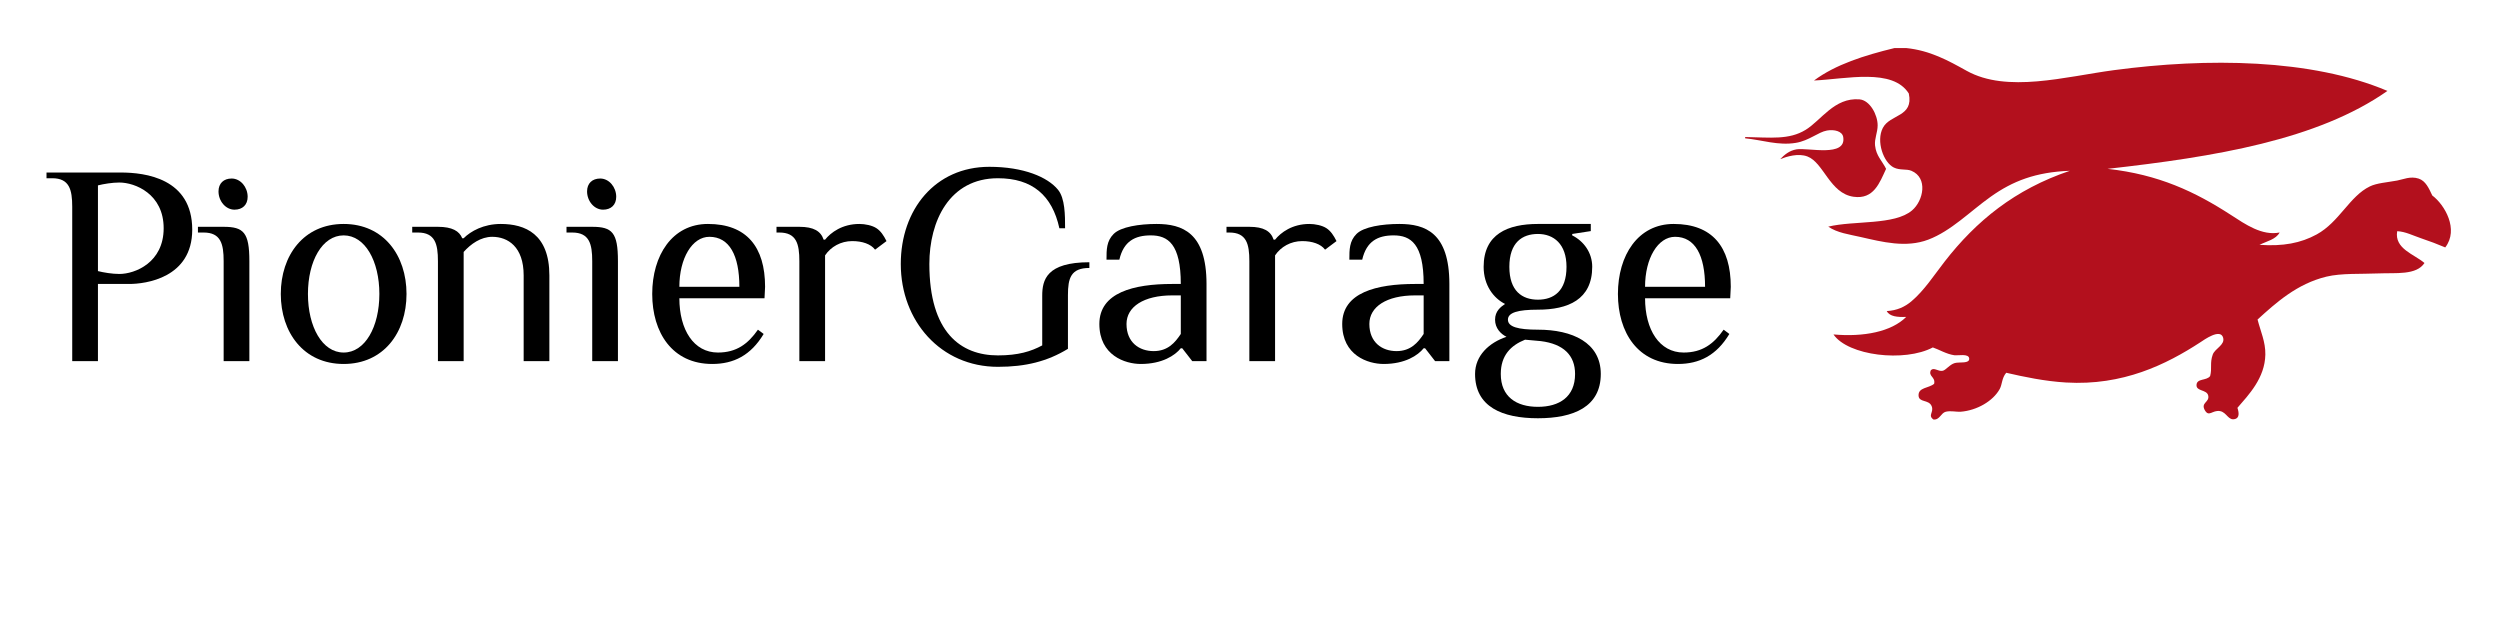
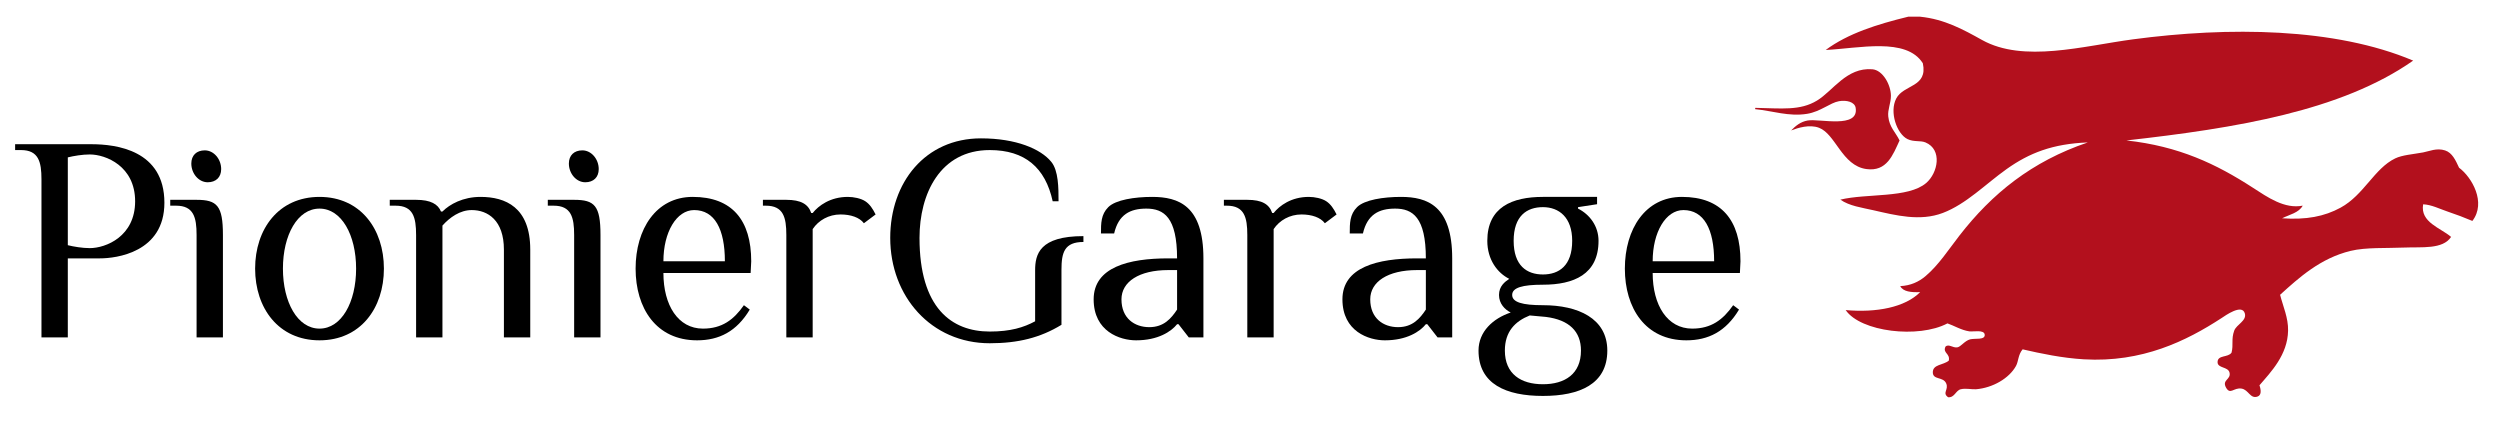
- <svg xmlns="http://www.w3.org/2000/svg" xmlns:xlink="http://www.w3.org/1999/xlink" version="1.1" id="Ebene_1" x="0px" y="0px" width="630px" height="161px" viewBox="0 0 630 161" enable-background="new 0 0 630 161" xml:space="preserve">
+ <svg xmlns="http://www.w3.org/2000/svg" width="100%" height="100%" viewBox="0 0 615 105" version="1.1" xml:space="preserve" style="fill-rule:evenodd;clip-rule:evenodd;stroke-linejoin:round;stroke-miterlimit:1.414;">
+   <rect id="ArtBoard1" x="0" y="0" width="615" height="105" style="fill:none;" />
  <g>
-     <path d="M24.681,91h-6.48V52.117c0-4.32-0.72-7.201-5.041-7.201h-1.44v-1.44h18.722c6.12,0,18.001,1.44,18.001,14.401   c0,12.241-11.881,13.681-15.841,13.681h-7.921V91z M41.243,57.517c0-8.641-7.201-11.521-11.161-11.521c-1.8,0-3.96,0.36-5.4,0.72   v21.602c1.44,0.36,3.6,0.72,5.4,0.72C34.042,69.038,41.243,66.158,41.243,57.517z" />
-     <path d="M62.84,91h-6.481V65.798c0-4.32-0.72-7.201-5.04-7.201h-1.44v-1.44h6.48c5.041,0,6.481,1.44,6.481,8.641V91z    M59.096,52.837c-2.232,0-4.032-2.16-4.032-4.608c0-2.017,1.296-3.241,3.312-3.241c2.232,0,4.032,2.161,4.032,4.608   C62.408,51.613,61.112,52.837,59.096,52.837z" />
-     <path d="M86.601,56.437c10.081,0,15.841,7.921,15.841,17.642S96.682,91.72,86.601,91.72c-10.081,0-15.841-7.921-15.841-17.642   S76.52,56.437,86.601,56.437z M86.601,59.317c-5.4,0-9,6.48-9,14.761s3.6,14.761,9,14.761s9.001-6.48,9.001-14.761   S92.001,59.317,86.601,59.317z" />
-     <path d="M110.359,65.798c0-4.32-0.72-7.201-5.04-7.201h-1.44v-1.44h6.48c3.601,0,5.401,1.08,6.121,2.88h0.36   c1.8-1.8,5.041-3.6,9.361-3.6c6.12,0,12.241,2.52,12.241,12.961V91h-6.48V69.398c0-7.201-3.96-9.721-7.92-9.721   c-2.88,0-5.401,1.8-7.201,3.816V91h-6.481V65.798z" />
-     <path d="M155.72,91h-6.48V65.798c0-4.32-0.72-7.201-5.041-7.201h-1.44v-1.44h6.481c5.04,0,6.48,1.44,6.48,8.641V91z    M151.975,52.837c-2.232,0-4.032-2.16-4.032-4.608c0-2.017,1.296-3.241,3.312-3.241c2.232,0,4.032,2.161,4.032,4.608   C155.288,51.613,153.991,52.837,151.975,52.837z" />
-     <path d="M192.657,75.159h-21.458c0,7.92,3.601,13.681,9.721,13.681c4.68,0,7.561-2.16,10.081-5.761l1.44,1.08   c-3.241,5.401-7.561,7.561-12.961,7.561c-10.081,0-15.121-7.921-15.121-17.642s5.041-17.642,14.041-17.642   c9.721,0,14.401,5.76,14.401,15.841L192.657,75.159z M186.321,72.278c0-7.92-2.521-12.601-7.561-12.601   c-4.32,0-7.561,5.4-7.561,12.601H186.321z" />
-     <path d="M201.438,65.798c0-4.32-0.72-7.201-5.041-7.201h-0.72v-1.44h5.761c3.6,0,5.4,1.08,6.12,3.24h0.36   c1.44-1.8,4.32-3.96,8.641-3.96c1.44,0,3.24,0.36,4.32,1.08s1.8,1.8,2.52,3.24l-2.88,2.16c-1.08-1.44-3.24-2.16-5.761-2.16   c-2.88,0-5.4,1.44-6.84,3.601V91h-6.48V65.798z" />
-     <path d="M234.199,66.518c0,17.281,7.92,23.042,17.281,23.042c5.113,0,8.353-1.008,11.161-2.521V74.511   c0-3.96,1.08-8.425,11.881-8.425v1.44c-4.681,0-5.401,2.592-5.401,6.841v13.537c-5.184,3.168-10.657,4.536-17.642,4.536   c-14.401,0-24.482-11.521-24.482-25.922c0-13.681,8.641-24.482,22.322-24.482c8.641,0,14.689,2.592,17.282,5.761   c1.8,2.16,1.8,6.48,1.8,9.721h-1.44c-1.8-8.281-6.84-12.601-15.481-12.601C239.239,44.916,234.199,55.717,234.199,66.518z" />
-     <path d="M300.44,91l-2.521-3.24h-0.359c-1.44,1.8-4.681,3.96-10.081,3.96c-3.961,0-10.441-2.16-10.441-10.081   c0-7.92,8.642-10.081,18.362-10.081h2.16c0-10.081-3.24-12.241-7.561-12.241c-3.961,0-6.841,1.44-7.921,6.121h-3.24   c0-2.521,0-4.681,1.8-6.481c1.8-1.8,6.48-2.52,10.801-2.52c6.48,0,12.602,2.16,12.602,15.121V91H300.44z M297.561,74.438h-2.16   c-7.201,0-11.521,2.88-11.521,7.201c0,4.681,3.24,6.841,6.841,6.841s5.4-2.16,6.841-4.321V74.438z" />
-     <path d="M314.837,65.798c0-4.32-0.721-7.201-5.041-7.201h-0.72v-1.44h5.761c3.6,0,5.4,1.08,6.12,3.24h0.36   c1.44-1.8,4.32-3.96,8.641-3.96c1.44,0,3.24,0.36,4.32,1.08s1.8,1.8,2.521,3.24l-2.881,2.16c-1.08-1.44-3.24-2.16-5.76-2.16   c-2.881,0-5.4,1.44-6.841,3.601V91h-6.48V65.798z" />
-     <path d="M361.64,91l-2.521-3.24h-0.359c-1.44,1.8-4.681,3.96-10.081,3.96c-3.961,0-10.441-2.16-10.441-10.081   c0-7.92,8.642-10.081,18.362-10.081h2.16c0-10.081-3.24-12.241-7.561-12.241c-3.961,0-6.841,1.44-7.921,6.121h-3.24   c0-2.521,0-4.681,1.8-6.481c1.8-1.8,6.48-2.52,10.801-2.52c6.48,0,12.602,2.16,12.602,15.121V91H361.64z M358.76,74.438h-2.16   c-7.201,0-11.521,2.88-11.521,7.201c0,4.681,3.24,6.841,6.841,6.841s5.4-2.16,6.841-4.321V74.438z" />
-     <path d="M387.558,56.437h13.321v1.8l-4.681,0.72v0.36c2.881,1.44,5.041,4.32,5.041,7.92c0,8.281-6.121,10.801-13.682,10.801   c-5.04,0-7.561,0.72-7.561,2.52s2.521,2.52,7.561,2.52c8.641,0,15.842,3.241,15.842,11.161c0,8.281-6.841,11.161-15.842,11.161   s-15.841-2.88-15.841-11.161c0-4.68,3.6-7.92,7.92-9.361c-1.439-0.72-2.88-2.16-2.88-4.32s1.44-3.24,2.521-3.96   c-2.881-1.44-5.4-4.68-5.4-9.361C373.877,58.957,379.997,56.437,387.558,56.437z M384.317,85.6c-3.601,1.44-6.12,3.96-6.12,8.641   c0,5.761,3.96,8.281,9.36,8.281s9.361-2.52,9.361-8.281c0-4.68-2.881-7.561-8.641-8.281L384.317,85.6z M387.558,58.957   c-3.96,0-7.2,2.16-7.2,8.281s3.24,8.281,7.2,8.281c3.961,0,7.201-2.16,7.201-8.281C394.759,61.478,391.519,58.957,387.558,58.957z" />
-     <path d="M436.015,75.159h-21.458c0,7.92,3.601,13.681,9.721,13.681c4.681,0,7.561-2.16,10.081-5.761l1.44,1.08   c-3.24,5.401-7.561,7.561-12.961,7.561c-10.081,0-15.122-7.921-15.122-17.642s5.041-17.642,14.042-17.642   c9.721,0,14.4,5.76,14.4,15.841L436.015,75.159z M429.678,72.278c0-7.92-2.52-12.601-7.561-12.601c-4.32,0-7.561,5.4-7.561,12.601   H429.678z" />
+     <path d="M16.681,83l-6.48,0l0,-38.883c0,-4.32 -0.72,-7.201 -5.041,-7.201l-1.44,0l0,-1.44l18.722,0c6.12,0 18.001,1.44 18.001,14.401c0,12.241 -11.881,13.681 -15.841,13.681l-7.921,0l0,19.442Zm16.562,-33.483c0,-8.641 -7.201,-11.521 -11.161,-11.521c-1.8,0 -3.96,0.36 -5.4,0.72l0,21.602c1.44,0.36 3.6,0.72 5.4,0.72c3.96,0 11.161,-2.88 11.161,-11.521Z" style="fill-rule:nonzero;" />
+     <path d="M54.84,83l-6.481,0l0,-25.202c0,-4.32 -0.72,-7.201 -5.04,-7.201l-1.44,0l0,-1.44l6.48,0c5.041,0 6.481,1.44 6.481,8.641l0,25.202Zm-3.744,-38.163c-2.232,0 -4.032,-2.16 -4.032,-4.608c0,-2.017 1.296,-3.241 3.312,-3.241c2.232,0 4.032,2.161 4.032,4.608c0,2.017 -1.296,3.241 -3.312,3.241Z" style="fill-rule:nonzero;" />
+     <path d="M78.601,48.437c10.081,0 15.841,7.921 15.841,17.642c0,9.721 -5.76,17.641 -15.841,17.641c-10.081,0 -15.841,-7.921 -15.841,-17.642c0,-9.721 5.76,-17.641 15.841,-17.641Zm0,2.88c-5.4,0 -9,6.48 -9,14.761c0,8.281 3.6,14.761 9,14.761c5.4,0 9.001,-6.48 9.001,-14.761c0,-8.281 -3.601,-14.761 -9.001,-14.761Z" style="fill-rule:nonzero;" />
+     <path d="M102.359,57.798c0,-4.32 -0.72,-7.201 -5.04,-7.201l-1.44,0l0,-1.44l6.48,0c3.601,0 5.401,1.08 6.121,2.88l0.36,0c1.8,-1.8 5.041,-3.6 9.361,-3.6c6.12,0 12.241,2.52 12.241,12.961l0,21.602l-6.48,0l0,-21.602c0,-7.201 -3.96,-9.721 -7.92,-9.721c-2.88,0 -5.401,1.8 -7.201,3.816l0,27.507l-6.481,0l0,-25.202l-0.001,0Z" style="fill-rule:nonzero;" />
+     <path d="M147.72,83l-6.48,0l0,-25.202c0,-4.32 -0.72,-7.201 -5.041,-7.201l-1.44,0l0,-1.44l6.481,0c5.04,0 6.48,1.44 6.48,8.641l0,25.202Zm-3.745,-38.163c-2.232,0 -4.032,-2.16 -4.032,-4.608c0,-2.017 1.296,-3.241 3.312,-3.241c2.232,0 4.032,2.161 4.032,4.608c0.001,2.017 -1.296,3.241 -3.312,3.241Z" style="fill-rule:nonzero;" />
+     <path d="M184.657,67.159l-21.458,0c0,7.92 3.601,13.681 9.721,13.681c4.68,0 7.561,-2.16 10.081,-5.761l1.44,1.08c-3.241,5.401 -7.561,7.561 -12.961,7.561c-10.081,0 -15.121,-7.921 -15.121,-17.642c0,-9.721 5.041,-17.642 14.041,-17.642c9.721,0 14.401,5.76 14.401,15.841l-0.144,2.882Zm-6.336,-2.881c0,-7.92 -2.521,-12.601 -7.561,-12.601c-4.32,0 -7.561,5.4 -7.561,12.601l15.122,0Z" style="fill-rule:nonzero;" />
+     <path d="M193.438,57.798c0,-4.32 -0.72,-7.201 -5.041,-7.201l-0.72,0l0,-1.44l5.761,0c3.6,0 5.4,1.08 6.12,3.24l0.36,0c1.44,-1.8 4.32,-3.96 8.641,-3.96c1.44,0 3.24,0.36 4.32,1.08c1.08,0.72 1.8,1.8 2.52,3.24l-2.88,2.16c-1.08,-1.44 -3.24,-2.16 -5.761,-2.16c-2.88,0 -5.4,1.44 -6.84,3.601l0,26.642l-6.48,0l0,-25.202Z" style="fill-rule:nonzero;" />
+     <path d="M226.199,58.518c0,17.281 7.92,23.042 17.281,23.042c5.113,0 8.353,-1.008 11.161,-2.521l0,-12.528c0,-3.96 1.08,-8.425 11.881,-8.425l0,1.44c-4.681,0 -5.401,2.592 -5.401,6.841l0,13.537c-5.184,3.168 -10.657,4.536 -17.642,4.536c-14.401,0 -24.482,-11.521 -24.482,-25.922c0,-13.681 8.641,-24.482 22.322,-24.482c8.641,0 14.689,2.592 17.282,5.761c1.8,2.16 1.8,6.48 1.8,9.721l-1.44,0c-1.8,-8.281 -6.84,-12.601 -15.481,-12.601c-12.241,-0.001 -17.281,10.8 -17.281,21.601Z" style="fill-rule:nonzero;" />
+     <path d="M292.44,83l-2.521,-3.24l-0.359,0c-1.44,1.8 -4.681,3.96 -10.081,3.96c-3.961,0 -10.441,-2.16 -10.441,-10.081c0,-7.92 8.642,-10.081 18.362,-10.081l2.16,0c0,-10.081 -3.24,-12.241 -7.561,-12.241c-3.961,0 -6.841,1.44 -7.921,6.121l-3.24,0c0,-2.521 0,-4.681 1.8,-6.481c1.8,-1.8 6.48,-2.52 10.801,-2.52c6.48,0 12.602,2.16 12.602,15.121l0,19.442l-3.601,0Zm-2.879,-16.562l-2.16,0c-7.201,0 -11.521,2.88 -11.521,7.201c0,4.681 3.24,6.841 6.841,6.841c3.601,0 5.4,-2.16 6.841,-4.321l0,-9.721l-0.001,0Z" style="fill-rule:nonzero;" />
+     <path d="M306.837,57.798c0,-4.32 -0.721,-7.201 -5.041,-7.201l-0.72,0l0,-1.44l5.761,0c3.6,0 5.4,1.08 6.12,3.24l0.36,0c1.44,-1.8 4.32,-3.96 8.641,-3.96c1.44,0 3.24,0.36 4.32,1.08c1.08,0.72 1.8,1.8 2.521,3.24l-2.881,2.16c-1.08,-1.44 -3.24,-2.16 -5.76,-2.16c-2.881,0 -5.4,1.44 -6.841,3.601l0,26.642l-6.48,0l0,-25.202Z" style="fill-rule:nonzero;" />
+     <path d="M353.64,83l-2.521,-3.24l-0.359,0c-1.44,1.8 -4.681,3.96 -10.081,3.96c-3.961,0 -10.441,-2.16 -10.441,-10.081c0,-7.92 8.642,-10.081 18.362,-10.081l2.16,0c0,-10.081 -3.24,-12.241 -7.561,-12.241c-3.961,0 -6.841,1.44 -7.921,6.121l-3.24,0c0,-2.521 0,-4.681 1.8,-6.481c1.8,-1.8 6.48,-2.52 10.801,-2.52c6.48,0 12.602,2.16 12.602,15.121l0,19.442l-3.601,0Zm-2.88,-16.562l-2.16,0c-7.201,0 -11.521,2.88 -11.521,7.201c0,4.681 3.24,6.841 6.841,6.841c3.601,0 5.4,-2.16 6.841,-4.321l0,-9.721l-0.001,0Z" style="fill-rule:nonzero;" />
+     <path d="M379.558,48.437l13.321,0l0,1.8l-4.681,0.72l0,0.36c2.881,1.44 5.041,4.32 5.041,7.92c0,8.281 -6.121,10.801 -13.682,10.801c-5.04,0 -7.561,0.72 -7.561,2.52c0,1.8 2.521,2.52 7.561,2.52c8.641,0 15.842,3.241 15.842,11.161c0,8.281 -6.841,11.161 -15.842,11.161c-9.001,0 -15.841,-2.88 -15.841,-11.161c0,-4.68 3.6,-7.92 7.92,-9.361c-1.439,-0.72 -2.88,-2.16 -2.88,-4.32c0,-2.16 1.44,-3.24 2.521,-3.96c-2.881,-1.44 -5.4,-4.68 -5.4,-9.361c0,-8.28 6.12,-10.8 13.681,-10.8Zm-3.241,29.163c-3.601,1.44 -6.12,3.96 -6.12,8.641c0,5.761 3.96,8.281 9.36,8.281c5.4,0 9.361,-2.52 9.361,-8.281c0,-4.68 -2.881,-7.561 -8.641,-8.281l-3.96,-0.36Zm3.241,-26.643c-3.96,0 -7.2,2.16 -7.2,8.281c0,6.121 3.24,8.281 7.2,8.281c3.961,0 7.201,-2.16 7.201,-8.281c0,-5.76 -3.24,-8.281 -7.201,-8.281Z" style="fill-rule:nonzero;" />
+     <path d="M428.015,67.159l-21.458,0c0,7.92 3.601,13.681 9.721,13.681c4.681,0 7.561,-2.16 10.081,-5.761l1.44,1.08c-3.24,5.401 -7.561,7.561 -12.961,7.561c-10.081,0 -15.122,-7.921 -15.122,-17.642c0,-9.721 5.041,-17.642 14.042,-17.642c9.721,0 14.4,5.76 14.4,15.841l-0.143,2.882Zm-6.337,-2.881c0,-7.92 -2.52,-12.601 -7.561,-12.601c-4.32,0 -7.561,5.4 -7.561,12.601l15.122,0Z" style="fill-rule:nonzero;" />
  </g>
  <g>
-     <g>
-       <defs>
-         <rect id="SVGID_1_" x="436.998" y="-9.002" width="183.624" height="136" />
-       </defs>
-       <clipPath id="SVGID_2_">
-         <use xlink:href="#SVGID_1_" overflow="visible" />
-       </clipPath>
-       <g clip-path="url(#SVGID_2_)">
-         <defs>
-           <rect id="SVGID_3_" x="436.998" y="-9.002" width="183.624" height="136" />
-         </defs>
-         <clipPath id="SVGID_4_">
-           <use xlink:href="#SVGID_3_" overflow="visible" />
-         </clipPath>
-         <path clip-path="url(#SVGID_4_)" fill-rule="evenodd" clip-rule="evenodd" fill="#B3101D" d="M439.78,34.858v-0.328     c6.459,0.123,11.038,0.749,15.221-1.8c3.953-2.41,7.253-8.193,13.583-7.692c2.608,0.206,4.582,3.868,4.582,6.546     c0,1.801-0.837,3.392-0.654,5.073c0.288,2.655,1.739,3.797,2.782,5.892c-1.651,3.571-3.131,7.747-8.183,7.037     c-6.002-0.843-7.516-8.563-11.62-10.147c-2.327-0.898-5.219,0.008-6.873,0.655c1.063-1.086,2.271-2.145,4.091-2.455     c2.887-0.492,12.63,2.084,11.783-3.11c-0.237-1.458-2.242-1.96-4.091-1.636c-2.215,0.388-4.509,2.563-7.855,3.109     C448.069,36.735,444.066,35.268,439.78,34.858" />
-         <path clip-path="url(#SVGID_4_)" fill-rule="evenodd" clip-rule="evenodd" fill="#B3101D" d="M480.367,12.11     c5.994,0.615,10.552,3.129,15.221,5.728c10.192,5.674,24.848,1.477,37.149-0.164c23.466-3.128,49.669-2.903,68.9,5.237     c-17.674,12.385-43.515,16.602-70.536,19.639c12.918,1.419,22.071,5.776,31.095,11.62c3.642,2.358,7.822,5.301,12.274,4.419     c-0.955,1.772-3.262,2.193-5.073,3.109c5.932,0.416,10.404-0.436,14.401-2.619c5.722-3.125,8.293-9.64,13.42-12.111     c1.749-0.842,4.26-0.994,6.874-1.473c1.484-0.272,3.323-1.171,5.4-0.491c1.775,0.582,2.578,2.42,3.438,4.255     c3.141,2.336,6.767,8.564,3.272,13.092c-1.914-0.817-3.955-1.586-6.055-2.291c-1.993-0.669-4.012-1.72-6.056-1.8     c-0.763,4.447,4.321,5.804,6.874,8.02c-2.04,3.129-7.258,2.434-11.457,2.618c-4.501,0.198-9.484-0.096-13.256,0.818     c-7.427,1.801-12.709,6.587-17.348,10.802c0.759,2.985,2.026,5.639,1.964,8.837c-0.114,5.929-4.209,10.143-7.037,13.42     c0.428,1.279,0.483,2.445-0.491,2.782c-1.807,0.626-2.176-1.69-3.928-1.964c-1.904-0.298-2.726,1.569-3.764-0.164     c-1.179-2.017,1.229-2.006,0.818-3.764c-0.358-1.527-2.994-1.015-2.946-2.619c0.053-1.778,2.556-1.037,3.437-2.291     c0.521-1.983-0.118-3.261,0.655-5.401c0.562-1.558,3.136-2.416,2.618-4.255c-0.688-2.448-4.854,0.576-5.728,1.146     c-8.627,5.625-19.536,10.994-33.878,10.146c-5.318-0.314-10.53-1.411-15.057-2.455c-1.151,1.369-0.987,2.912-1.636,4.091     c-1.686,3.062-5.745,5.393-9.82,5.728c-1.054,0.086-2.495-0.308-3.764,0c-1.258,0.305-1.52,2.116-3.109,1.964     c-1.542-1.082,0.229-1.852-0.491-3.437c-0.752-1.654-3.208-0.787-3.273-2.618c-0.073-2.07,2.569-1.807,3.928-2.946     c0.399-1.771-1.559-1.845-0.818-3.437c0.804-0.783,1.783,0.366,2.946,0.164c0.828-0.144,1.78-1.61,3.109-1.964     c1.179-0.313,3.724,0.236,3.601-1.146c-0.117-1.312-2.828-0.687-3.764-0.818c-1.964-0.275-3.914-1.472-5.401-1.964     c-7.124,3.776-21.363,2.099-25.039-3.273c7.604,0.676,14.599-0.675,18.329-4.418c-2.209,0.082-4.173-0.082-4.909-1.473     c2.564-0.133,4.554-1.05,6.219-2.455c3.228-2.723,5.71-6.588,8.347-9.983c7.979-10.273,17.743-18.24,31.586-22.912     c-8.651,0.328-14.412,2.599-19.967,6.546c-5.235,3.721-9.921,8.601-15.711,10.802c-5.608,2.131-11.58,0.587-17.021-0.655     c-2.901-0.663-5.939-1.047-8.183-2.619c6.481-1.58,16.688-0.314,21.111-4.091c2.89-2.467,4.047-8.212-0.163-9.983     c-1.256-0.528-2.859-0.062-4.419-0.818c-2.623-1.272-4.521-6.635-2.782-9.983c1.824-3.511,7.814-2.712,6.546-8.674     c-4.06-6.457-15.741-3.656-23.894-3.273c5.445-4.046,12.662-6.322,20.294-8.183H480.367z" />
-       </g>
-     </g>
+     <path d="M431.78,26.858l0,-0.328c6.459,0.123 11.038,0.749 15.221,-1.8c3.953,-2.41 7.253,-8.193 13.583,-7.692c2.608,0.206 4.582,3.868 4.582,6.546c0,1.801 -0.837,3.392 -0.654,5.073c0.288,2.655 1.739,3.797 2.782,5.892c-1.651,3.571 -3.131,7.747 -8.183,7.037c-6.002,-0.843 -7.516,-8.563 -11.62,-10.147c-2.327,-0.898 -5.219,0.008 -6.873,0.655c1.063,-1.086 2.271,-2.145 4.091,-2.455c2.887,-0.492 12.63,2.084 11.783,-3.11c-0.237,-1.458 -2.242,-1.96 -4.091,-1.636c-2.215,0.388 -4.509,2.563 -7.855,3.109c-4.477,0.733 -8.48,-0.734 -12.766,-1.144" style="fill:#b3101d;" />
+     <path d="M472.367,4.11c5.994,0.615 10.552,3.129 15.221,5.728c10.192,5.674 24.848,1.477 37.149,-0.164c23.466,-3.128 49.669,-2.903 68.9,5.237c-17.674,12.385 -43.515,16.602 -70.536,19.639c12.918,1.419 22.071,5.776 31.095,11.62c3.642,2.358 7.822,5.301 12.274,4.419c-0.955,1.772 -3.262,2.193 -5.073,3.109c5.932,0.416 10.404,-0.436 14.401,-2.619c5.722,-3.125 8.293,-9.64 13.42,-12.111c1.749,-0.842 4.26,-0.994 6.874,-1.473c1.484,-0.272 3.323,-1.171 5.4,-0.491c1.775,0.582 2.578,2.42 3.438,4.255c3.141,2.336 6.767,8.564 3.272,13.092c-1.914,-0.817 -3.955,-1.586 -6.055,-2.291c-1.993,-0.669 -4.012,-1.72 -6.056,-1.8c-0.763,4.447 4.321,5.804 6.874,8.02c-2.04,3.129 -7.258,2.434 -11.457,2.618c-4.501,0.198 -9.484,-0.096 -13.256,0.818c-7.427,1.801 -12.709,6.587 -17.348,10.802c0.759,2.985 2.026,5.639 1.964,8.837c-0.114,5.929 -4.209,10.143 -7.037,13.42c0.428,1.279 0.483,2.445 -0.491,2.782c-1.807,0.626 -2.176,-1.69 -3.928,-1.964c-1.904,-0.298 -2.726,1.569 -3.764,-0.164c-1.179,-2.017 1.229,-2.006 0.818,-3.764c-0.358,-1.527 -2.994,-1.015 -2.946,-2.619c0.053,-1.778 2.556,-1.037 3.437,-2.291c0.521,-1.983 -0.118,-3.261 0.655,-5.401c0.562,-1.558 3.136,-2.416 2.618,-4.255c-0.688,-2.448 -4.854,0.576 -5.728,1.146c-8.627,5.625 -19.536,10.994 -33.878,10.146c-5.318,-0.314 -10.53,-1.411 -15.057,-2.455c-1.151,1.369 -0.987,2.912 -1.636,4.091c-1.686,3.062 -5.745,5.393 -9.82,5.728c-1.054,0.086 -2.495,-0.308 -3.764,0c-1.258,0.305 -1.52,2.116 -3.109,1.964c-1.542,-1.082 0.229,-1.852 -0.491,-3.437c-0.752,-1.654 -3.208,-0.787 -3.273,-2.618c-0.073,-2.07 2.569,-1.807 3.928,-2.946c0.399,-1.771 -1.559,-1.845 -0.818,-3.437c0.804,-0.783 1.783,0.366 2.946,0.164c0.828,-0.144 1.78,-1.61 3.109,-1.964c1.179,-0.313 3.724,0.236 3.601,-1.146c-0.117,-1.312 -2.828,-0.687 -3.764,-0.818c-1.964,-0.275 -3.914,-1.472 -5.401,-1.964c-7.124,3.776 -21.363,2.099 -25.039,-3.273c7.604,0.676 14.599,-0.675 18.329,-4.418c-2.209,0.082 -4.173,-0.082 -4.909,-1.473c2.564,-0.133 4.554,-1.05 6.219,-2.455c3.228,-2.723 5.71,-6.588 8.347,-9.983c7.979,-10.273 17.743,-18.24 31.586,-22.912c-8.651,0.328 -14.412,2.599 -19.967,6.546c-5.235,3.721 -9.921,8.601 -15.711,10.802c-5.608,2.131 -11.58,0.587 -17.021,-0.655c-2.901,-0.663 -5.939,-1.047 -8.183,-2.619c6.481,-1.58 16.688,-0.314 21.111,-4.091c2.89,-2.467 4.047,-8.212 -0.163,-9.983c-1.256,-0.528 -2.859,-0.062 -4.419,-0.818c-2.623,-1.272 -4.521,-6.635 -2.782,-9.983c1.824,-3.511 7.814,-2.712 6.546,-8.674c-4.06,-6.457 -15.741,-3.656 -23.894,-3.273c5.445,-4.046 12.662,-6.322 20.294,-8.183l2.948,0l0,0.002Z" style="fill:#b3101d;" />
  </g>
</svg>
